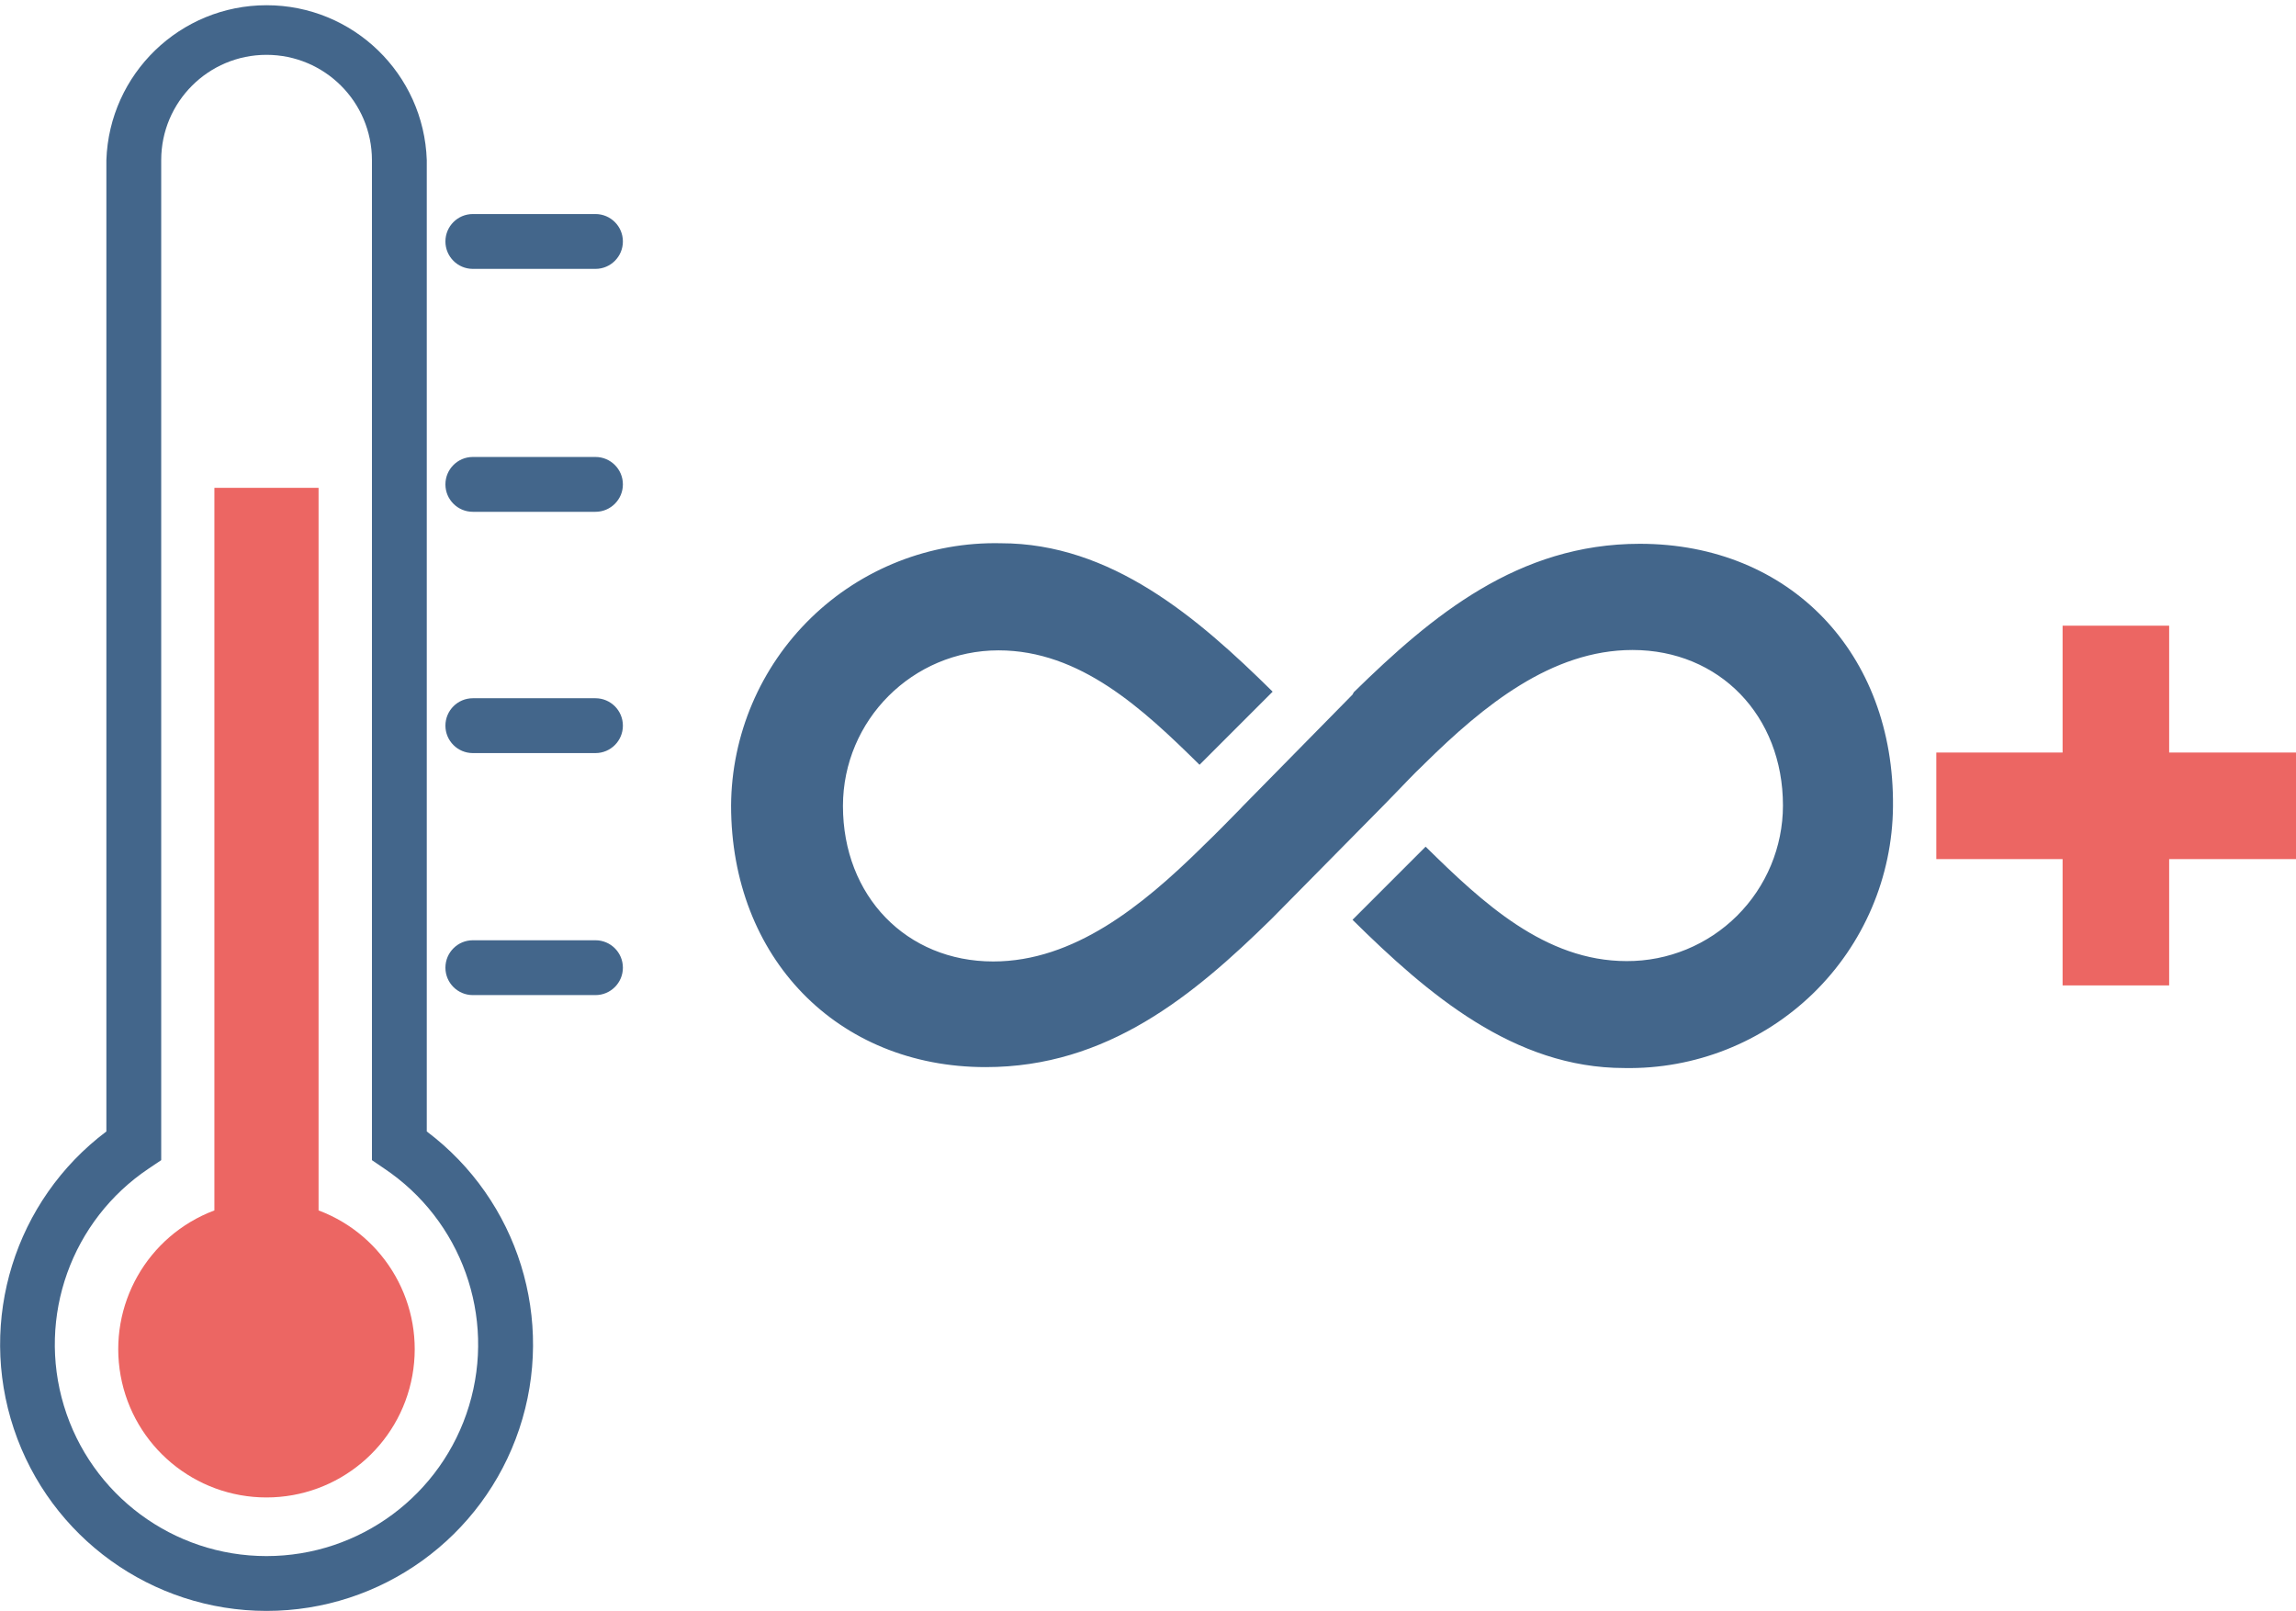
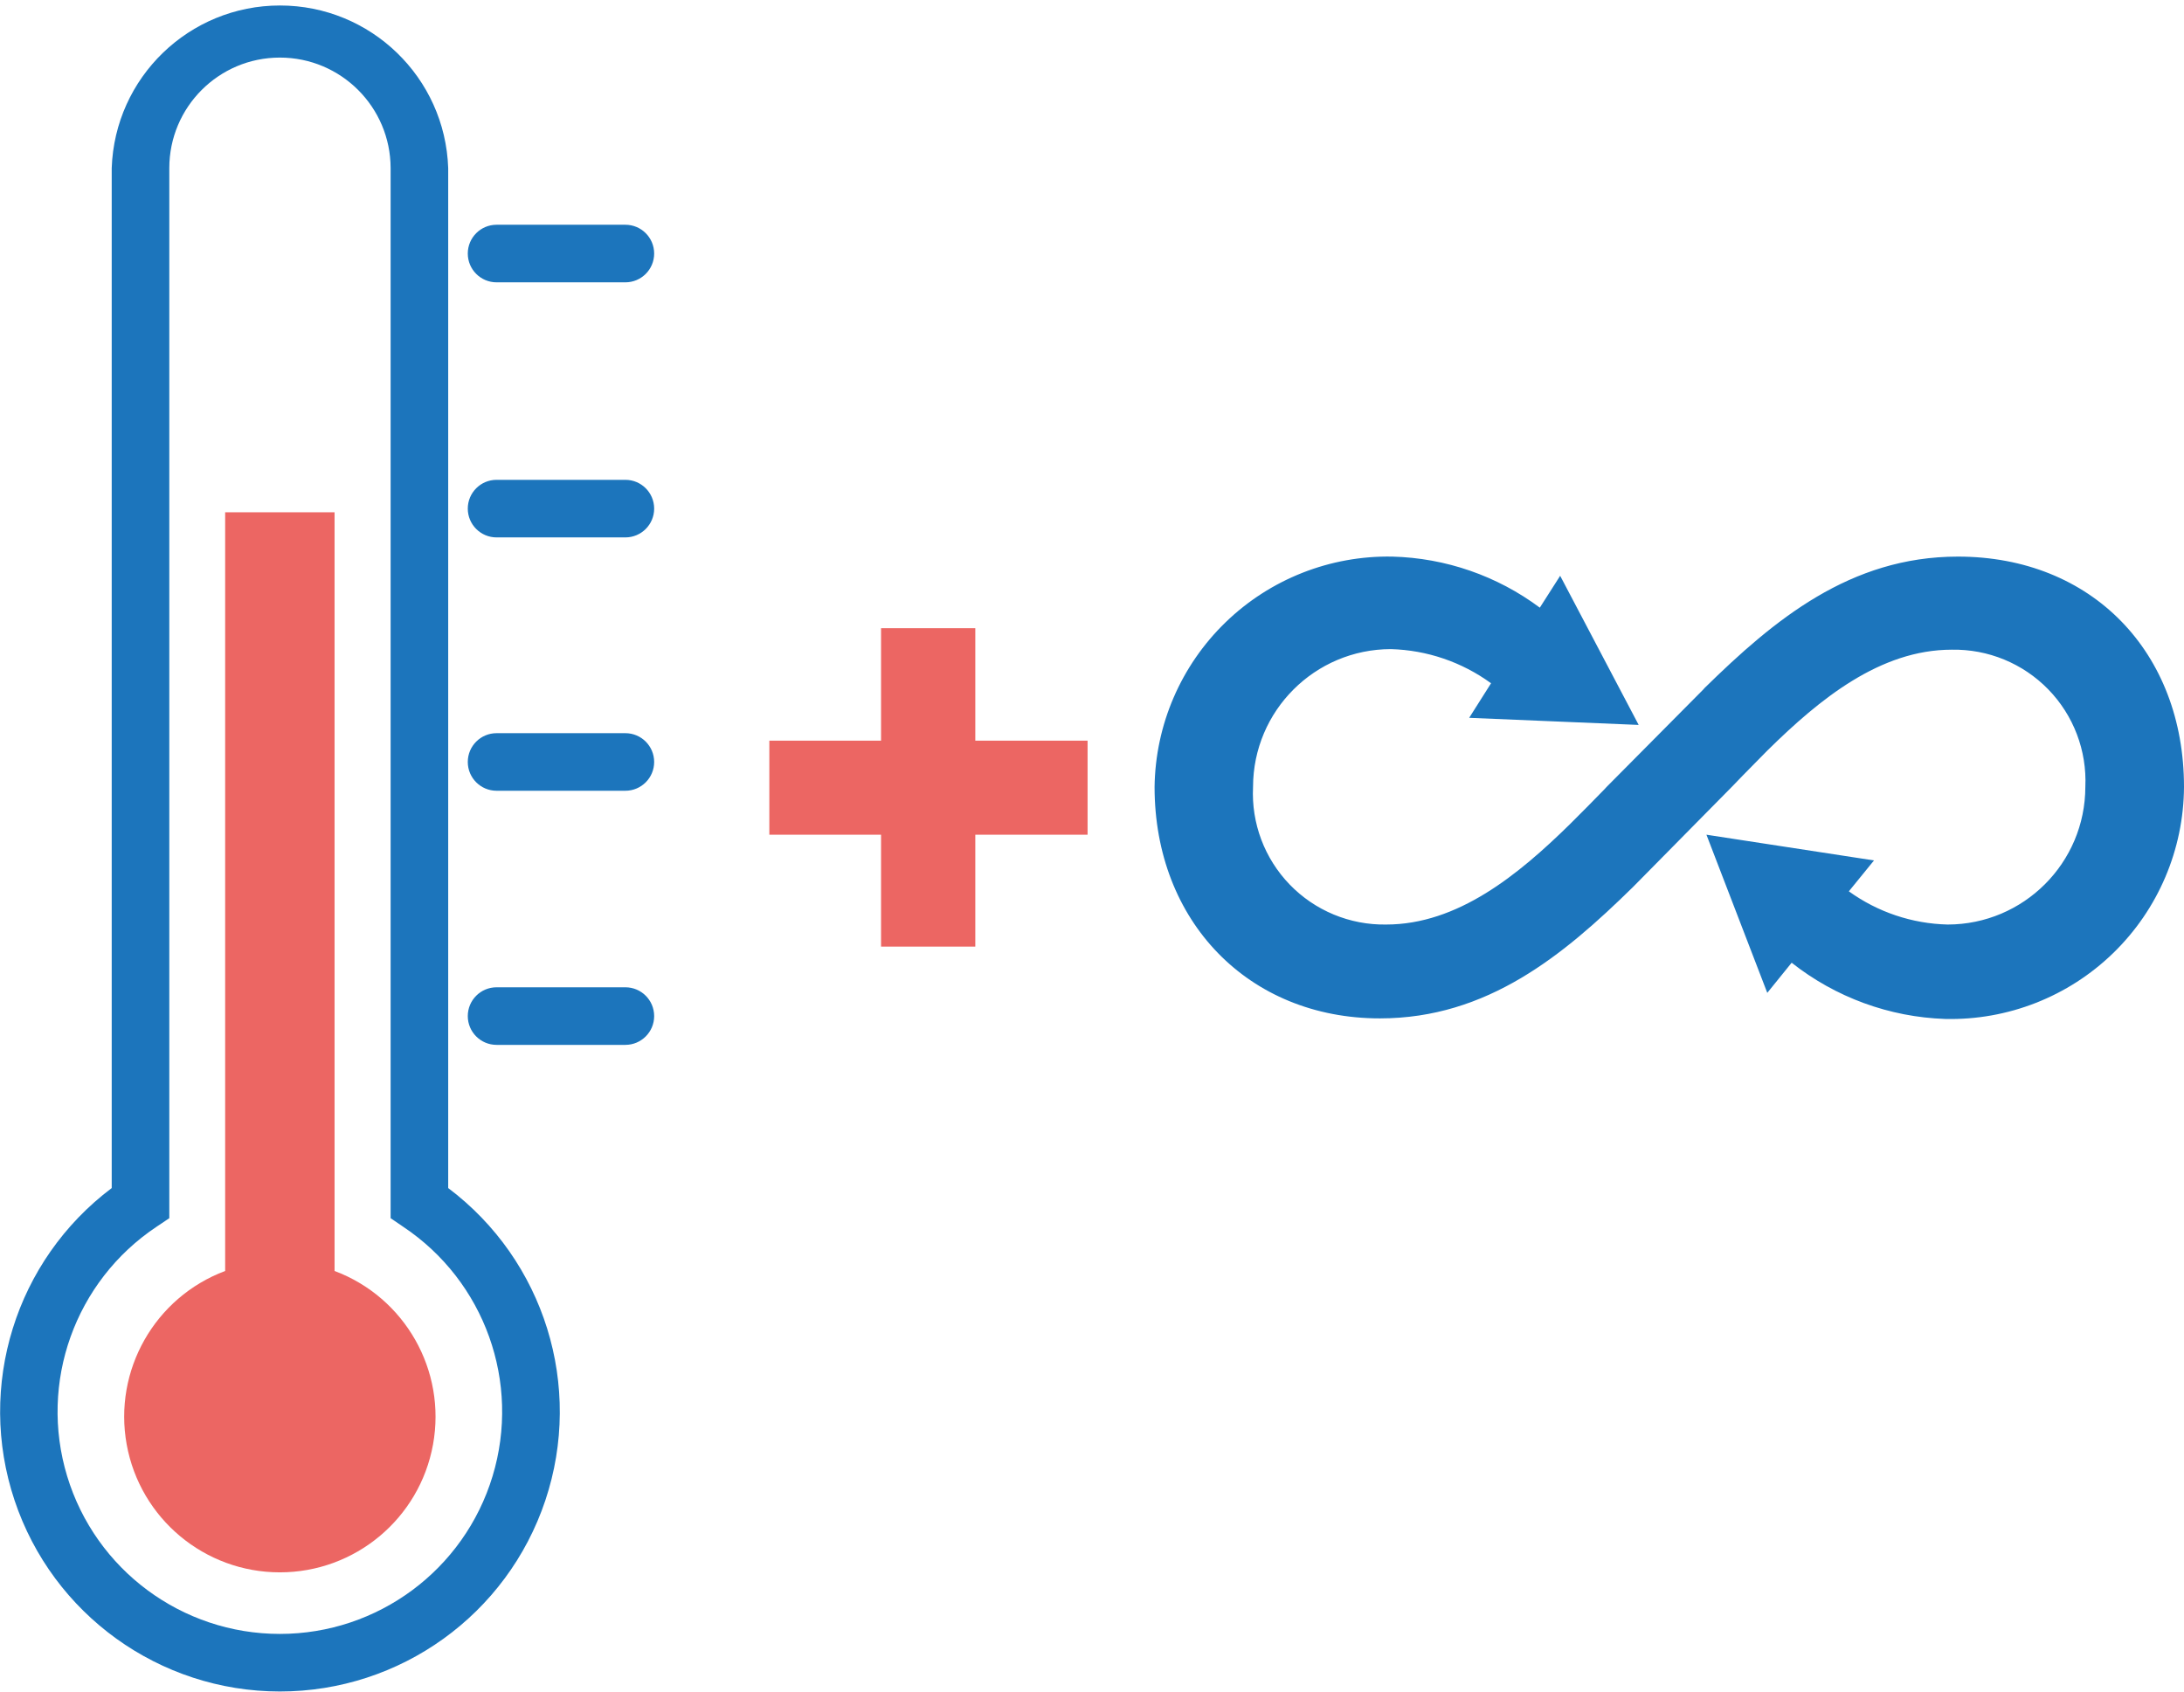
- <svg xmlns="http://www.w3.org/2000/svg" viewBox="0 0 125.62 88.13">
+ <svg xmlns="http://www.w3.org/2000/svg" viewBox="0 0 113.78 88.13">
  <defs>
-     <style>.cls-1{fill:#43668b;}.cls-2{fill:#ec6663;}</style>
+     <style>.cls-1{fill:#1c75bc;}.cls-2{fill:#ec6663;}</style>
  </defs>
  <g id="Layer_2" data-name="Layer 2">
    <g id="Layer_1-2" data-name="Layer 1">
-       <path class="cls-1" d="M89.72,29.75c-6.66,0-11.36,3.92-15.65,8.12L74,38l-6,6.1-.17.18c-.64.65-1.3,1.33-2,2l-.12.12c-3.21,3.15-6.95,6.2-11.37,6.2-4.74,0-8.22-3.57-8.22-8.51a8.52,8.52,0,0,1,8.51-8.51c4.47,0,7.9,3.2,11,6.26l4-4c-4.11-4.06-8.84-8.12-14.87-8.12A14.44,14.44,0,0,0,40,44.07c0,8.31,5.8,14.31,13.93,14.31,6.65,0,11.35-3.9,15.64-8.11l6.12-6.2.7-.72c.47-.48.95-1,1.45-1.47l.12-.12c3.2-3.15,6.93-6.2,11.36-6.2,4.74,0,8.23,3.58,8.23,8.51A8.52,8.52,0,0,1,89,52.58c-4.47,0-7.89-3.2-11-6.26l-4,4c4.11,4.06,8.83,8.11,14.87,8.11a14.43,14.43,0,0,0,14.7-14.31C103.65,35.75,97.94,29.75,89.72,29.75Z" />
-       <path class="cls-2" d="M105.94,41.17h6.91V34.23h5.83v6.94h6.94V47h-6.94v6.91h-5.83V47h-6.91Z" />
      <path class="cls-1" d="M14.58,88.13A14.58,14.58,0,0,1,5.82,61.9V8.76a8.77,8.77,0,0,1,17.53,0V61.9a14.58,14.58,0,0,1-8.77,26.23ZM14.58,3A5.76,5.76,0,0,0,8.82,8.76V63.47l-.67.45a11.58,11.58,0,1,0,12.86,0l-.66-.45V8.76A5.77,5.77,0,0,0,14.58,3Z" />
      <path class="cls-2" d="M17.43,66.22V26.69h-5.7V66.22a8.11,8.11,0,1,0,5.7,0Z" />
      <line class="cls-1" x1="25.87" y1="13.21" x2="32.58" y2="13.21" />
      <path class="cls-1" d="M32.58,14.71H25.87a1.5,1.5,0,1,1,0-3h6.71a1.5,1.5,0,0,1,0,3Z" />
      <line class="cls-1" x1="25.87" y1="26.45" x2="32.58" y2="26.45" />
      <path class="cls-1" d="M32.58,28H25.87a1.5,1.5,0,0,1,0-3h6.71a1.5,1.5,0,0,1,0,3Z" />
      <line class="cls-1" x1="25.87" y1="39.7" x2="32.58" y2="39.7" />
      <path class="cls-1" d="M32.58,41.2H25.87a1.5,1.5,0,0,1,0-3h6.71a1.5,1.5,0,0,1,0,3Z" />
      <line class="cls-1" x1="25.87" y1="52.94" x2="32.58" y2="52.94" />
      <path class="cls-1" d="M32.58,54.44H25.87a1.5,1.5,0,0,1,0-3h6.71a1.5,1.5,0,0,1,0,3Z" />
+       <path class="cls-1" d="M102,29c-5.62,0-9.58,3.3-13.19,6.84l-.08.09L83.7,41l-.14.15c-.54.55-1.09,1.12-1.67,1.69l-.1.1c-2.7,2.65-5.85,5.23-9.58,5.23A6.83,6.83,0,0,1,65.28,41a7.19,7.19,0,0,1,7.18-7.18,9.29,9.29,0,0,1,5.22,1.78l-1.14,1.8,8.83.37L81.28,30l-1.06,1.66A13.43,13.43,0,0,0,72.54,29,12.16,12.16,0,0,0,60.15,41c0,7,4.89,12.06,11.74,12.06,5.6,0,9.57-3.3,13.18-6.84L90.22,41l.59-.61L92,39.18l.1-.1c2.7-2.66,5.85-5.23,9.58-5.23A6.84,6.84,0,0,1,108.64,41a7.18,7.18,0,0,1-7.17,7.17,9.17,9.17,0,0,1-5.15-1.73l1.31-1.61L88.9,43.49l3.17,8.24,1.27-1.57a13.66,13.66,0,0,0,8,2.93A12.16,12.16,0,0,0,113.78,41C113.78,34,109,29,102,29Z" />
+       <path class="cls-2" d="M40.08,38.59H45.9V32.73h4.91v5.86h5.85v4.9H50.81v5.83H45.9V43.49H40.08Z" />
    </g>
  </g>
</svg>
